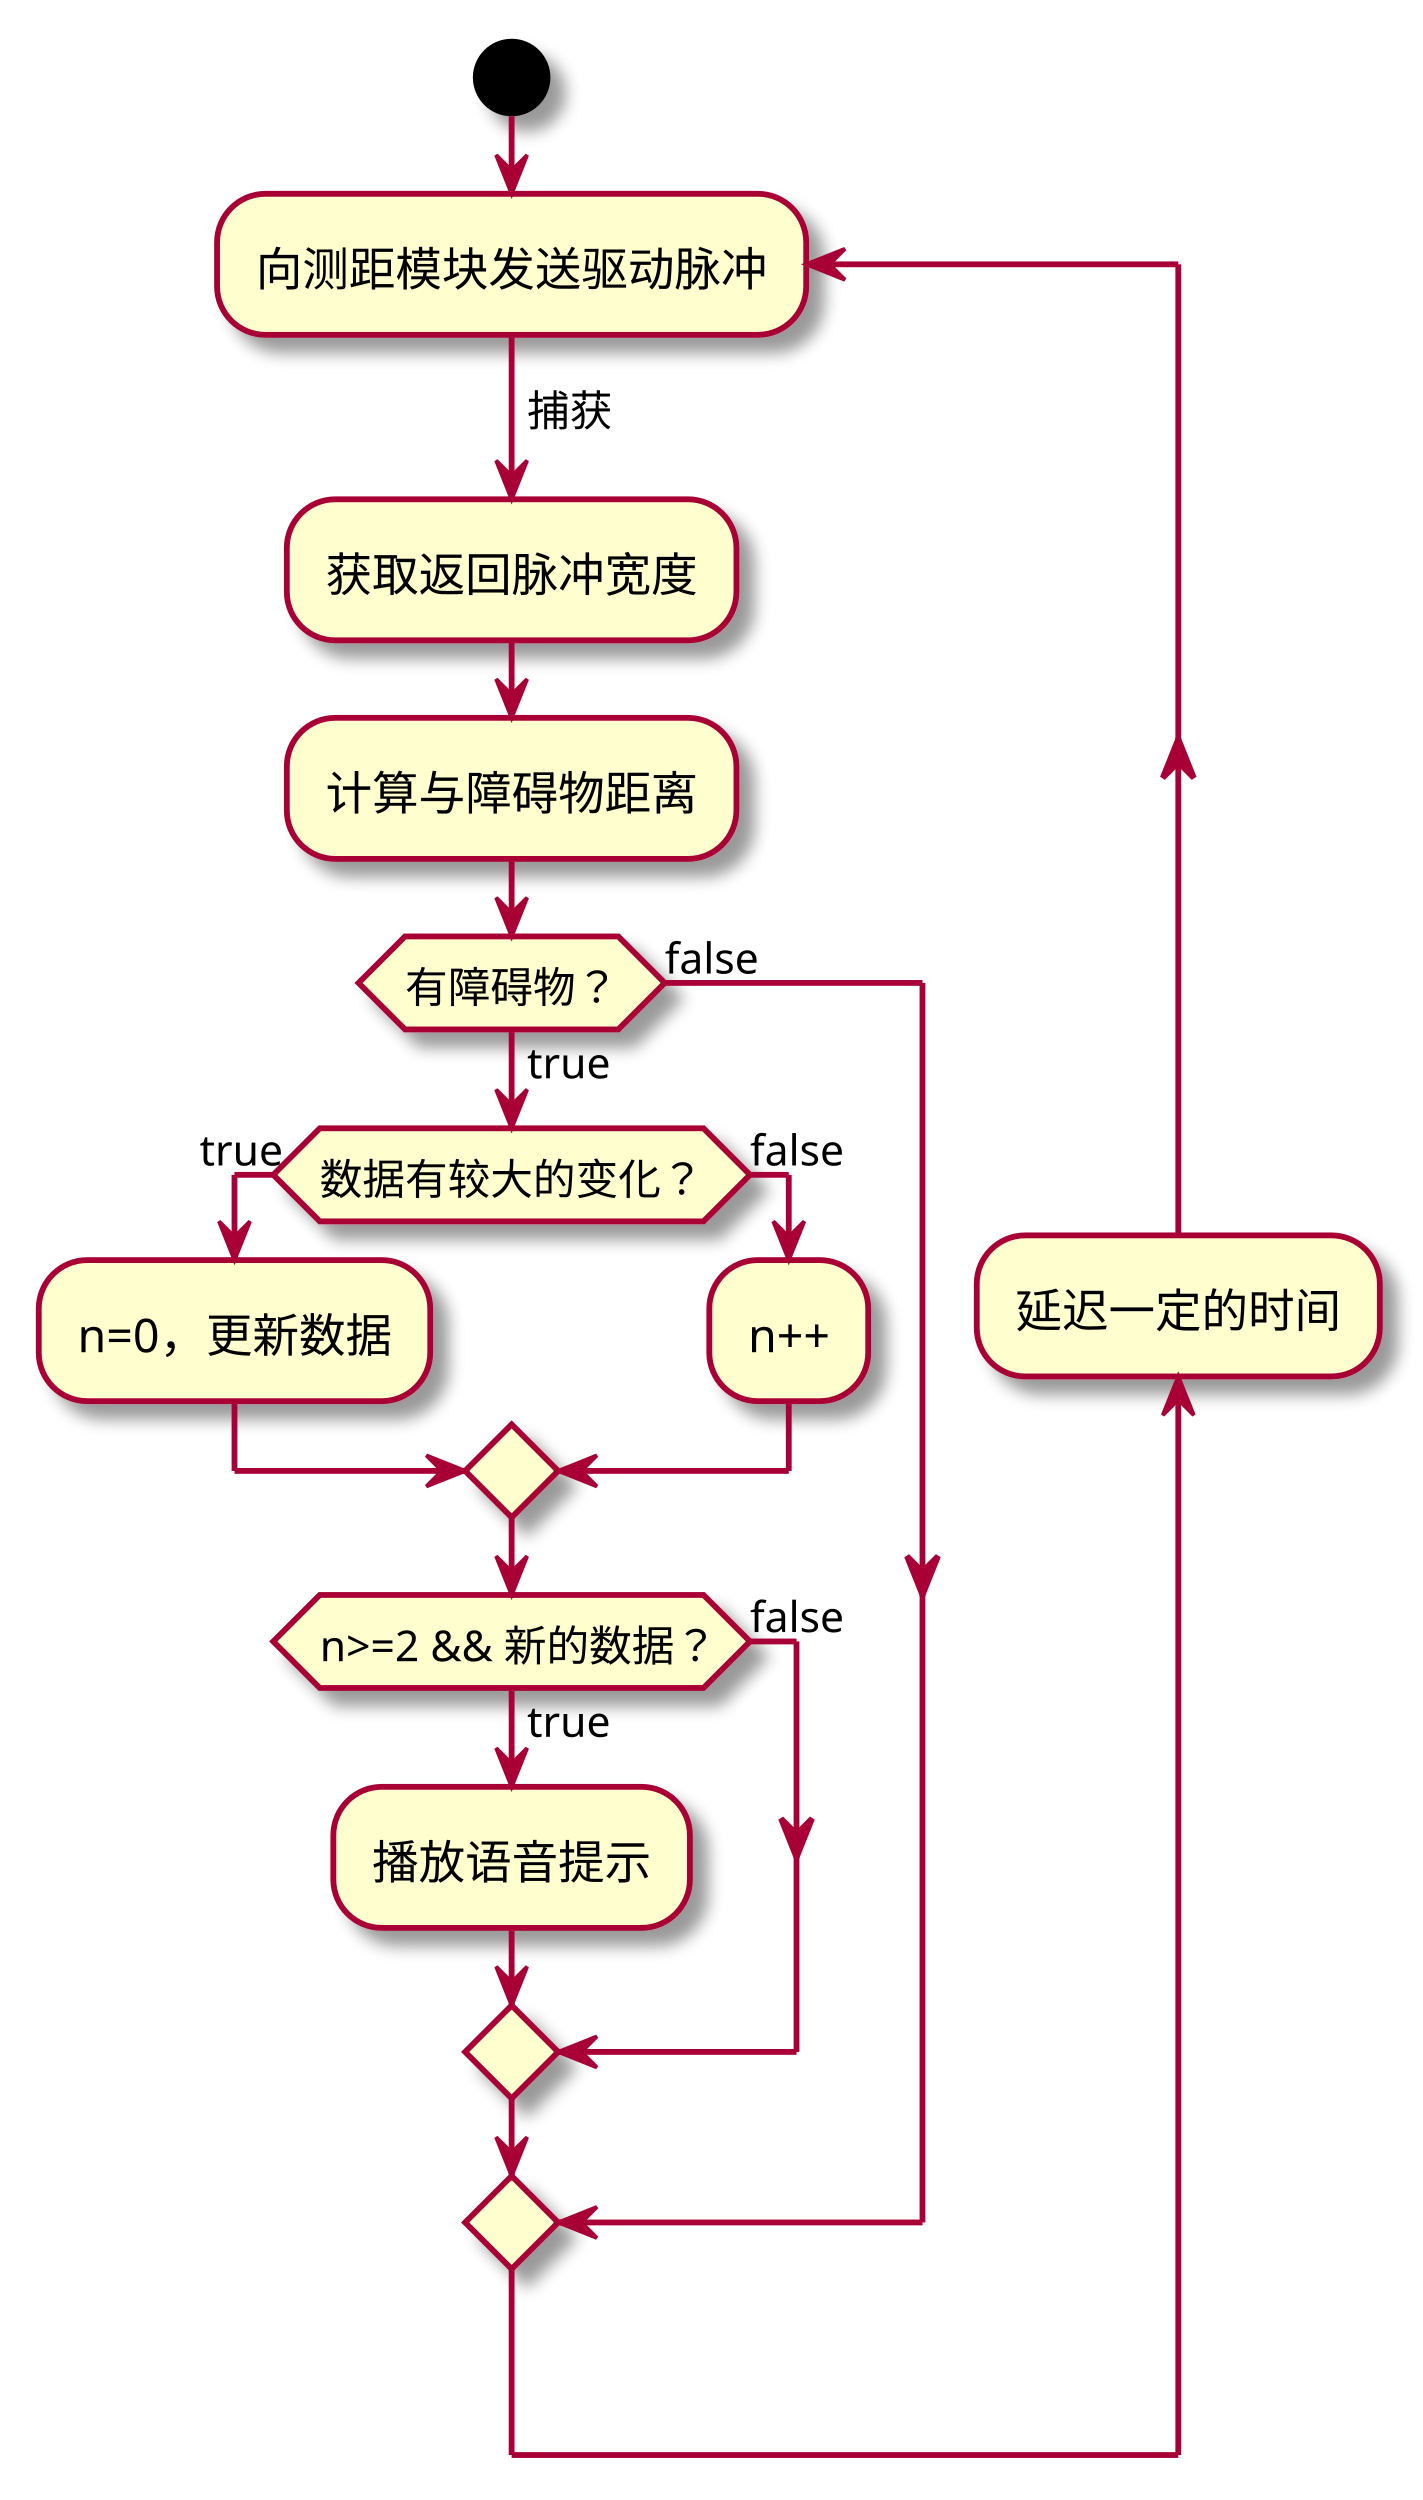
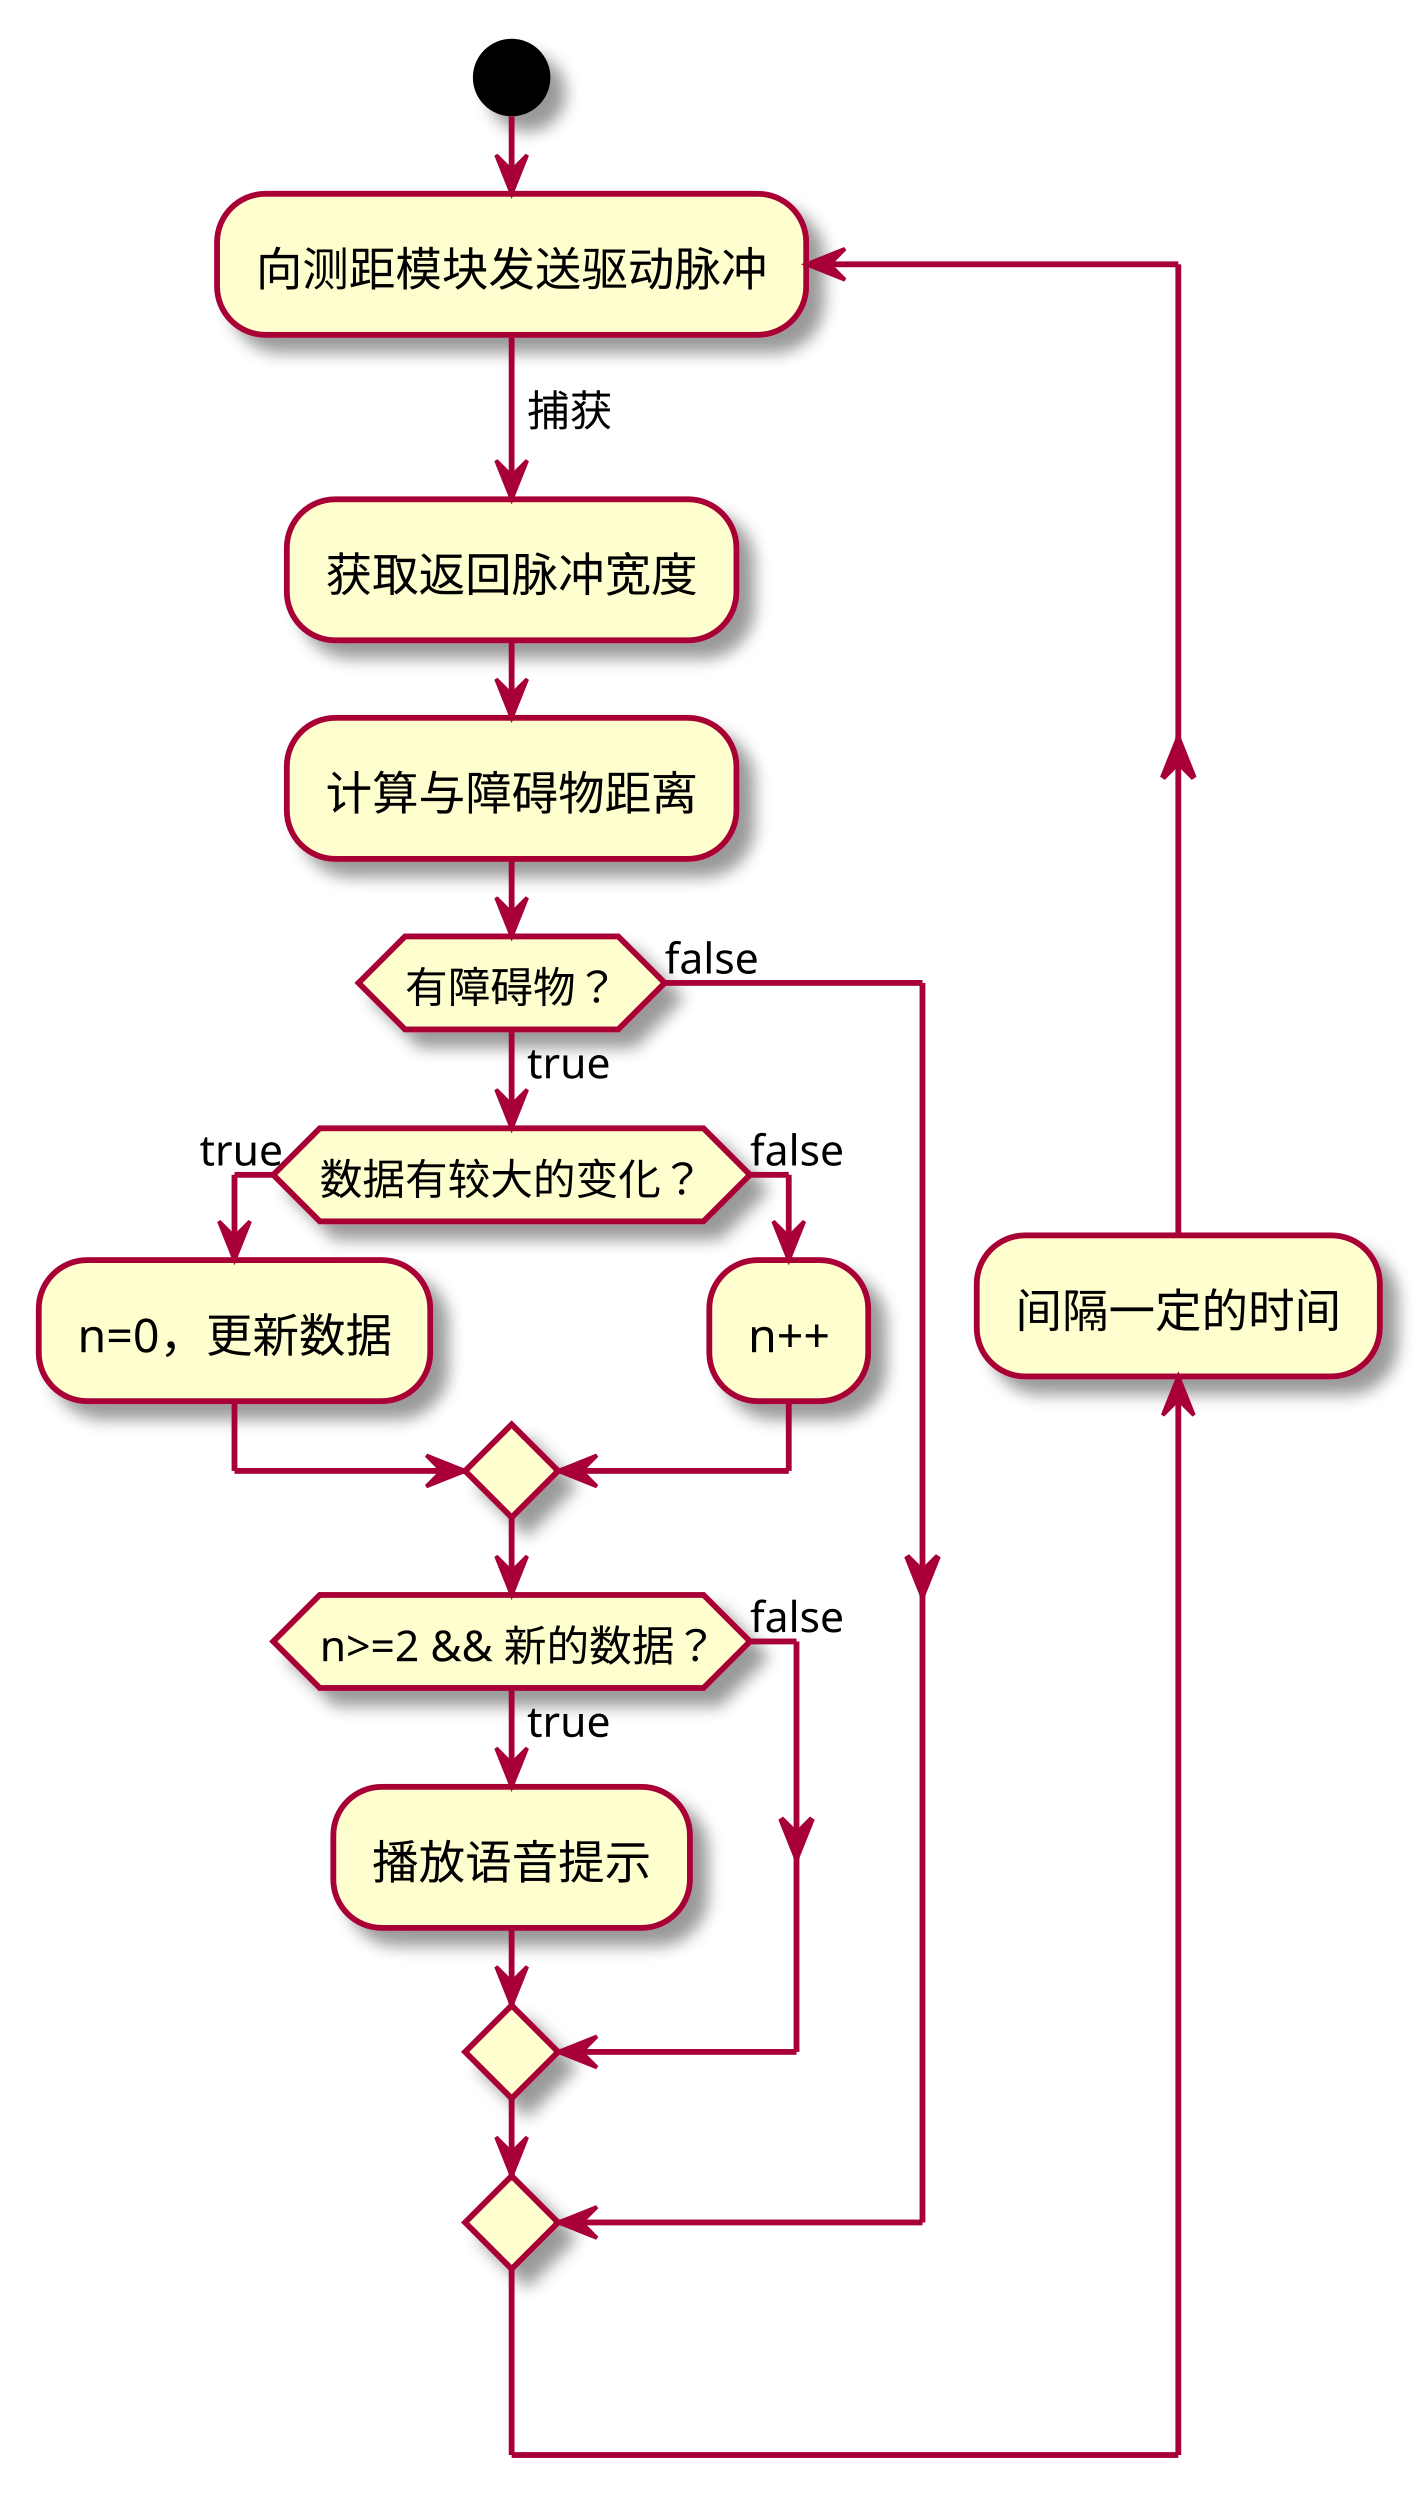
<svg xmlns="http://www.w3.org/2000/svg" contentScriptType="application/ecmascript" contentStyleType="text/css" height="645px" preserveAspectRatio="none" style="width:367px;height:645px;" version="1.1" viewBox="0 0 367 645" width="367px" zoomAndPan="magnify">
  <defs>
-     <filter height="300%" id="f16aa0a5gbktr4" width="300%" x="-1" y="-1">
+     <filter height="300%" id="fphjbj01237t5" width="300%" x="-1" y="-1">
      <feGaussianBlur result="blurOut" stdDeviation="2.0" />
      <feColorMatrix in="blurOut" result="blurOut2" type="matrix" values="0 0 0 0 0 0 0 0 0 0 0 0 0 0 0 0 0 0 .4 0" />
      <feOffset dx="4.0" dy="4.0" in="blurOut2" result="blurOut3" />
      <feBlend in="SourceGraphic" in2="blurOut3" mode="normal" />
    </filter>
  </defs>
  <g>
-     <ellipse cx="132" cy="20" fill="#000000" filter="url(#f16aa0a5gbktr4)" rx="10" ry="10" style="stroke: none; stroke-width: 1.0;" />
-     <rect fill="#FEFECE" filter="url(#f16aa0a5gbktr4)" height="36.389" rx="12.5" ry="12.5" style="stroke: #A80036; stroke-width: 1.5;" width="116" x="74" y="128.817" />
+     <ellipse cx="132" cy="20" fill="#000000" filter="url(#fphjbj01237t5)" rx="10" ry="10" style="stroke: none; stroke-width: 1.0;" />
+     <rect fill="#FEFECE" filter="url(#fphjbj01237t5)" height="36.389" rx="12.5" ry="12.5" style="stroke: #A80036; stroke-width: 1.5;" width="116" x="74" y="128.817" />
    <text fill="#000000" font-family="sans-serif" font-size="12" lengthAdjust="spacingAndGlyphs" textLength="96" x="84" y="152.569">获取返回脉冲宽度</text>
-     <rect fill="#FEFECE" filter="url(#f16aa0a5gbktr4)" height="36.389" rx="12.5" ry="12.5" style="stroke: #A80036; stroke-width: 1.5;" width="116" x="74" y="185.206" />
+     <rect fill="#FEFECE" filter="url(#fphjbj01237t5)" height="36.389" rx="12.5" ry="12.5" style="stroke: #A80036; stroke-width: 1.5;" width="116" x="74" y="185.206" />
    <text fill="#000000" font-family="sans-serif" font-size="12" lengthAdjust="spacingAndGlyphs" textLength="96" x="84" y="208.958">计算与障碍物距离</text>
-     <polygon fill="#FEFECE" filter="url(#f16aa0a5gbktr4)" points="82.5,291.106,181.5,291.106,193.5,303.106,181.5,315.106,82.5,315.106,70.5,303.106,82.5,291.106" style="stroke: #A80036; stroke-width: 1.5;" />
+     <polygon fill="#FEFECE" filter="url(#fphjbj01237t5)" points="82.5,291.106,181.5,291.106,193.5,303.106,181.5,315.106,82.5,315.106,70.5,303.106,82.5,291.106" style="stroke: #A80036; stroke-width: 1.5;" />
    <text fill="#000000" font-family="sans-serif" font-size="11" lengthAdjust="spacingAndGlyphs" textLength="99" x="82.5" y="308.2">数据有较大的变化？</text>
    <text fill="#000000" font-family="sans-serif" font-size="11" lengthAdjust="spacingAndGlyphs" textLength="19" x="51.5" y="300.689">true</text>
    <text fill="#000000" font-family="sans-serif" font-size="11" lengthAdjust="spacingAndGlyphs" textLength="24" x="193.5" y="300.689">false</text>
-     <rect fill="#FEFECE" filter="url(#f16aa0a5gbktr4)" height="36.389" rx="12.5" ry="12.5" style="stroke: #A80036; stroke-width: 1.5;" width="101" x="10" y="325.106" />
+     <rect fill="#FEFECE" filter="url(#fphjbj01237t5)" height="36.389" rx="12.5" ry="12.5" style="stroke: #A80036; stroke-width: 1.5;" width="101" x="10" y="325.106" />
    <text fill="#000000" font-family="sans-serif" font-size="12" lengthAdjust="spacingAndGlyphs" textLength="81" x="20" y="348.858">n=0，更新数据</text>
-     <rect fill="#FEFECE" filter="url(#f16aa0a5gbktr4)" height="36.389" rx="12.5" ry="12.5" style="stroke: #A80036; stroke-width: 1.5;" width="41" x="183" y="325.106" />
+     <rect fill="#FEFECE" filter="url(#fphjbj01237t5)" height="36.389" rx="12.5" ry="12.5" style="stroke: #A80036; stroke-width: 1.5;" width="41" x="183" y="325.106" />
    <text fill="#000000" font-family="sans-serif" font-size="12" lengthAdjust="spacingAndGlyphs" textLength="21" x="193" y="348.858">n++</text>
-     <polygon fill="#FEFECE" filter="url(#f16aa0a5gbktr4)" points="132,367.495,144,379.495,132,391.495,120,379.495,132,367.495" style="stroke: #A80036; stroke-width: 1.5;" />
-     <rect fill="#FEFECE" filter="url(#f16aa0a5gbktr4)" height="36.389" rx="12.5" ry="12.5" style="stroke: #A80036; stroke-width: 1.5;" width="92" x="86" y="461.006" />
+     <polygon fill="#FEFECE" filter="url(#fphjbj01237t5)" points="132,367.495,144,379.495,132,391.495,120,379.495,132,367.495" style="stroke: #A80036; stroke-width: 1.5;" />
+     <rect fill="#FEFECE" filter="url(#fphjbj01237t5)" height="36.389" rx="12.5" ry="12.5" style="stroke: #A80036; stroke-width: 1.5;" width="92" x="86" y="461.006" />
    <text fill="#000000" font-family="sans-serif" font-size="12" lengthAdjust="spacingAndGlyphs" textLength="72" x="96" y="484.758">播放语音提示</text>
-     <polygon fill="#FEFECE" filter="url(#f16aa0a5gbktr4)" points="82.5,411.495,181.5,411.495,193.5,423.495,181.5,435.495,82.5,435.495,70.5,423.495,82.5,411.495" style="stroke: #A80036; stroke-width: 1.5;" />
+     <polygon fill="#FEFECE" filter="url(#fphjbj01237t5)" points="82.5,411.495,181.5,411.495,193.5,423.495,181.5,435.495,82.5,435.495,70.5,423.495,82.5,411.495" style="stroke: #A80036; stroke-width: 1.5;" />
    <text fill="#000000" font-family="sans-serif" font-size="11" lengthAdjust="spacingAndGlyphs" textLength="19" x="136" y="448.101">true</text>
    <text fill="#000000" font-family="sans-serif" font-size="11" lengthAdjust="spacingAndGlyphs" textLength="99" x="82.5" y="428.589">n&gt;=2 &amp;&amp; 新的数据？</text>
    <text fill="#000000" font-family="sans-serif" font-size="11" lengthAdjust="spacingAndGlyphs" textLength="24" x="193.5" y="421.078">false</text>
-     <polygon fill="#FEFECE" filter="url(#f16aa0a5gbktr4)" points="132,517.395,144,529.395,132,541.395,120,529.395,132,517.395" style="stroke: #A80036; stroke-width: 1.5;" />
-     <polygon fill="#FEFECE" filter="url(#f16aa0a5gbktr4)" points="104.5,241.595,159.5,241.595,171.5,253.595,159.5,265.594,104.5,265.594,92.5,253.595,104.5,241.595" style="stroke: #A80036; stroke-width: 1.5;" />
+     <polygon fill="#FEFECE" filter="url(#fphjbj01237t5)" points="132,517.395,144,529.395,132,541.395,120,529.395,132,517.395" style="stroke: #A80036; stroke-width: 1.5;" />
+     <polygon fill="#FEFECE" filter="url(#fphjbj01237t5)" points="104.5,241.595,159.5,241.595,171.5,253.595,159.5,265.594,104.5,265.594,92.5,253.595,104.5,241.595" style="stroke: #A80036; stroke-width: 1.5;" />
    <text fill="#000000" font-family="sans-serif" font-size="11" lengthAdjust="spacingAndGlyphs" textLength="19" x="136" y="278.2">true</text>
    <text fill="#000000" font-family="sans-serif" font-size="11" lengthAdjust="spacingAndGlyphs" textLength="55" x="104.5" y="258.689">有障碍物？</text>
    <text fill="#000000" font-family="sans-serif" font-size="11" lengthAdjust="spacingAndGlyphs" textLength="24" x="171.5" y="251.178">false</text>
-     <polygon fill="#FEFECE" filter="url(#f16aa0a5gbktr4)" points="132,561.395,144,573.395,132,585.395,120,573.395,132,561.395" style="stroke: #A80036; stroke-width: 1.5;" />
-     <rect fill="#FEFECE" filter="url(#f16aa0a5gbktr4)" height="36.389" rx="12.5" ry="12.5" style="stroke: #A80036; stroke-width: 1.5;" width="152" x="56" y="50" />
+     <polygon fill="#FEFECE" filter="url(#fphjbj01237t5)" points="132,561.395,144,573.395,132,585.395,120,573.395,132,561.395" style="stroke: #A80036; stroke-width: 1.5;" />
+     <rect fill="#FEFECE" filter="url(#fphjbj01237t5)" height="36.389" rx="12.5" ry="12.5" style="stroke: #A80036; stroke-width: 1.5;" width="152" x="56" y="50" />
    <text fill="#000000" font-family="sans-serif" font-size="12" lengthAdjust="spacingAndGlyphs" textLength="132" x="66" y="73.752">向测距模块发送驱动脉冲</text>
-     <rect fill="#FEFECE" filter="url(#f16aa0a5gbktr4)" height="36.389" rx="12.5" ry="12.5" style="stroke: #A80036; stroke-width: 1.5;" width="104" x="252" y="318.729" />
-     <text fill="#000000" font-family="sans-serif" font-size="12" lengthAdjust="spacingAndGlyphs" textLength="84" x="262" y="342.481">延迟一定的时间</text>
+     <rect fill="#FEFECE" filter="url(#fphjbj01237t5)" height="36.389" rx="12.5" ry="12.5" style="stroke: #A80036; stroke-width: 1.5;" width="104" x="252" y="318.729" />
+     <text fill="#000000" font-family="sans-serif" font-size="12" lengthAdjust="spacingAndGlyphs" textLength="84" x="262" y="342.481">间隔一定的时间</text>
    <line style="stroke: #A80036; stroke-width: 1.5;" x1="132" x2="132" y1="165.206" y2="185.206" />
    <polygon fill="#A80036" points="128,175.206,132,185.206,136,175.206,132,179.206" style="stroke: #A80036; stroke-width: 1.0;" />
    <line style="stroke: #A80036; stroke-width: 1.5;" x1="70.5" x2="60.5" y1="303.106" y2="303.106" />
    <line style="stroke: #A80036; stroke-width: 1.5;" x1="60.5" x2="60.5" y1="303.106" y2="325.106" />
    <polygon fill="#A80036" points="56.5,315.106,60.5,325.106,64.5,315.106,60.5,319.106" style="stroke: #A80036; stroke-width: 1.0;" />
    <line style="stroke: #A80036; stroke-width: 1.5;" x1="193.5" x2="203.5" y1="303.106" y2="303.106" />
    <line style="stroke: #A80036; stroke-width: 1.5;" x1="203.5" x2="203.5" y1="303.106" y2="325.106" />
    <polygon fill="#A80036" points="199.5,315.106,203.5,325.106,207.5,315.106,203.5,319.106" style="stroke: #A80036; stroke-width: 1.0;" />
    <line style="stroke: #A80036; stroke-width: 1.5;" x1="60.5" x2="60.5" y1="361.495" y2="379.495" />
    <line style="stroke: #A80036; stroke-width: 1.5;" x1="60.5" x2="120" y1="379.495" y2="379.495" />
    <polygon fill="#A80036" points="110,375.495,120,379.495,110,383.495,114,379.495" style="stroke: #A80036; stroke-width: 1.0;" />
    <line style="stroke: #A80036; stroke-width: 1.5;" x1="203.5" x2="203.5" y1="361.495" y2="379.495" />
    <line style="stroke: #A80036; stroke-width: 1.5;" x1="203.5" x2="144" y1="379.495" y2="379.495" />
    <polygon fill="#A80036" points="154,375.495,144,379.495,154,383.495,150,379.495" style="stroke: #A80036; stroke-width: 1.0;" />
    <line style="stroke: #A80036; stroke-width: 1.5;" x1="132" x2="132" y1="435.495" y2="461.006" />
    <polygon fill="#A80036" points="128,451.006,132,461.006,136,451.006,132,455.006" style="stroke: #A80036; stroke-width: 1.0;" />
    <line style="stroke: #A80036; stroke-width: 1.5;" x1="193.5" x2="205.5" y1="423.495" y2="423.495" />
    <polygon fill="#A80036" points="201.5,469.2,205.5,479.2,209.5,469.2,205.5,473.2" style="stroke: #A80036; stroke-width: 1.5;" />
    <line style="stroke: #A80036; stroke-width: 1.5;" x1="205.5" x2="205.5" y1="423.495" y2="529.395" />
    <line style="stroke: #A80036; stroke-width: 1.5;" x1="205.5" x2="144" y1="529.395" y2="529.395" />
    <polygon fill="#A80036" points="154,525.395,144,529.395,154,533.395,150,529.395" style="stroke: #A80036; stroke-width: 1.0;" />
    <line style="stroke: #A80036; stroke-width: 1.5;" x1="132" x2="132" y1="497.395" y2="517.395" />
    <polygon fill="#A80036" points="128,507.395,132,517.395,136,507.395,132,511.395" style="stroke: #A80036; stroke-width: 1.0;" />
    <line style="stroke: #A80036; stroke-width: 1.5;" x1="132" x2="132" y1="391.495" y2="411.495" />
    <polygon fill="#A80036" points="128,401.495,132,411.495,136,401.495,132,405.495" style="stroke: #A80036; stroke-width: 1.0;" />
    <line style="stroke: #A80036; stroke-width: 1.5;" x1="132" x2="132" y1="265.594" y2="291.106" />
    <polygon fill="#A80036" points="128,281.106,132,291.106,136,281.106,132,285.106" style="stroke: #A80036; stroke-width: 1.0;" />
    <line style="stroke: #A80036; stroke-width: 1.5;" x1="171.5" x2="238" y1="253.595" y2="253.595" />
    <polygon fill="#A80036" points="234,401.506,238,411.506,242,401.506,238,405.506" style="stroke: #A80036; stroke-width: 1.5;" />
    <line style="stroke: #A80036; stroke-width: 1.5;" x1="238" x2="238" y1="253.595" y2="573.395" />
    <line style="stroke: #A80036; stroke-width: 1.5;" x1="238" x2="144" y1="573.395" y2="573.395" />
    <polygon fill="#A80036" points="154,569.395,144,573.395,154,577.395,150,573.395" style="stroke: #A80036; stroke-width: 1.0;" />
    <line style="stroke: #A80036; stroke-width: 1.5;" x1="132" x2="132" y1="541.395" y2="561.395" />
    <polygon fill="#A80036" points="128,551.395,132,561.395,136,551.395,132,555.395" style="stroke: #A80036; stroke-width: 1.0;" />
    <line style="stroke: #A80036; stroke-width: 1.5;" x1="132" x2="132" y1="221.595" y2="241.595" />
    <polygon fill="#A80036" points="128,231.595,132,241.595,136,231.595,132,235.595" style="stroke: #A80036; stroke-width: 1.0;" />
    <line style="stroke: #A80036; stroke-width: 1.5;" x1="132" x2="132" y1="86.389" y2="128.817" />
    <polygon fill="#A80036" points="128,118.817,132,128.817,136,118.817,132,122.817" style="stroke: #A80036; stroke-width: 1.0;" />
    <text fill="#000000" font-family="sans-serif" font-size="11" lengthAdjust="spacingAndGlyphs" textLength="22" x="136" y="109.912">捕获</text>
    <line style="stroke: #A80036; stroke-width: 1.5;" x1="132" x2="132" y1="585.395" y2="633.395" />
    <line style="stroke: #A80036; stroke-width: 1.5;" x1="132" x2="304" y1="633.395" y2="633.395" />
    <line style="stroke: #A80036; stroke-width: 1.5;" x1="304" x2="304" y1="355.117" y2="633.395" />
    <polygon fill="#A80036" points="300,365.117,304,355.117,308,365.117,304,361.117" style="stroke: #A80036; stroke-width: 1.0;" />
    <polygon fill="#A80036" points="300,200.676,304,190.676,308,200.676,304,196.676" style="stroke: #A80036; stroke-width: 1.5;" />
    <line style="stroke: #A80036; stroke-width: 1.5;" x1="304" x2="304" y1="68.194" y2="318.729" />
    <line style="stroke: #A80036; stroke-width: 1.5;" x1="304" x2="208" y1="68.194" y2="68.194" />
    <polygon fill="#A80036" points="218,64.194,208,68.194,218,72.194,214,68.194" style="stroke: #A80036; stroke-width: 1.0;" />
    <line style="stroke: #A80036; stroke-width: 1.5;" x1="132" x2="132" y1="30" y2="50" />
    <polygon fill="#A80036" points="128,40,132,50,136,40,132,44" style="stroke: #A80036; stroke-width: 1.0;" />
  </g>
</svg>
